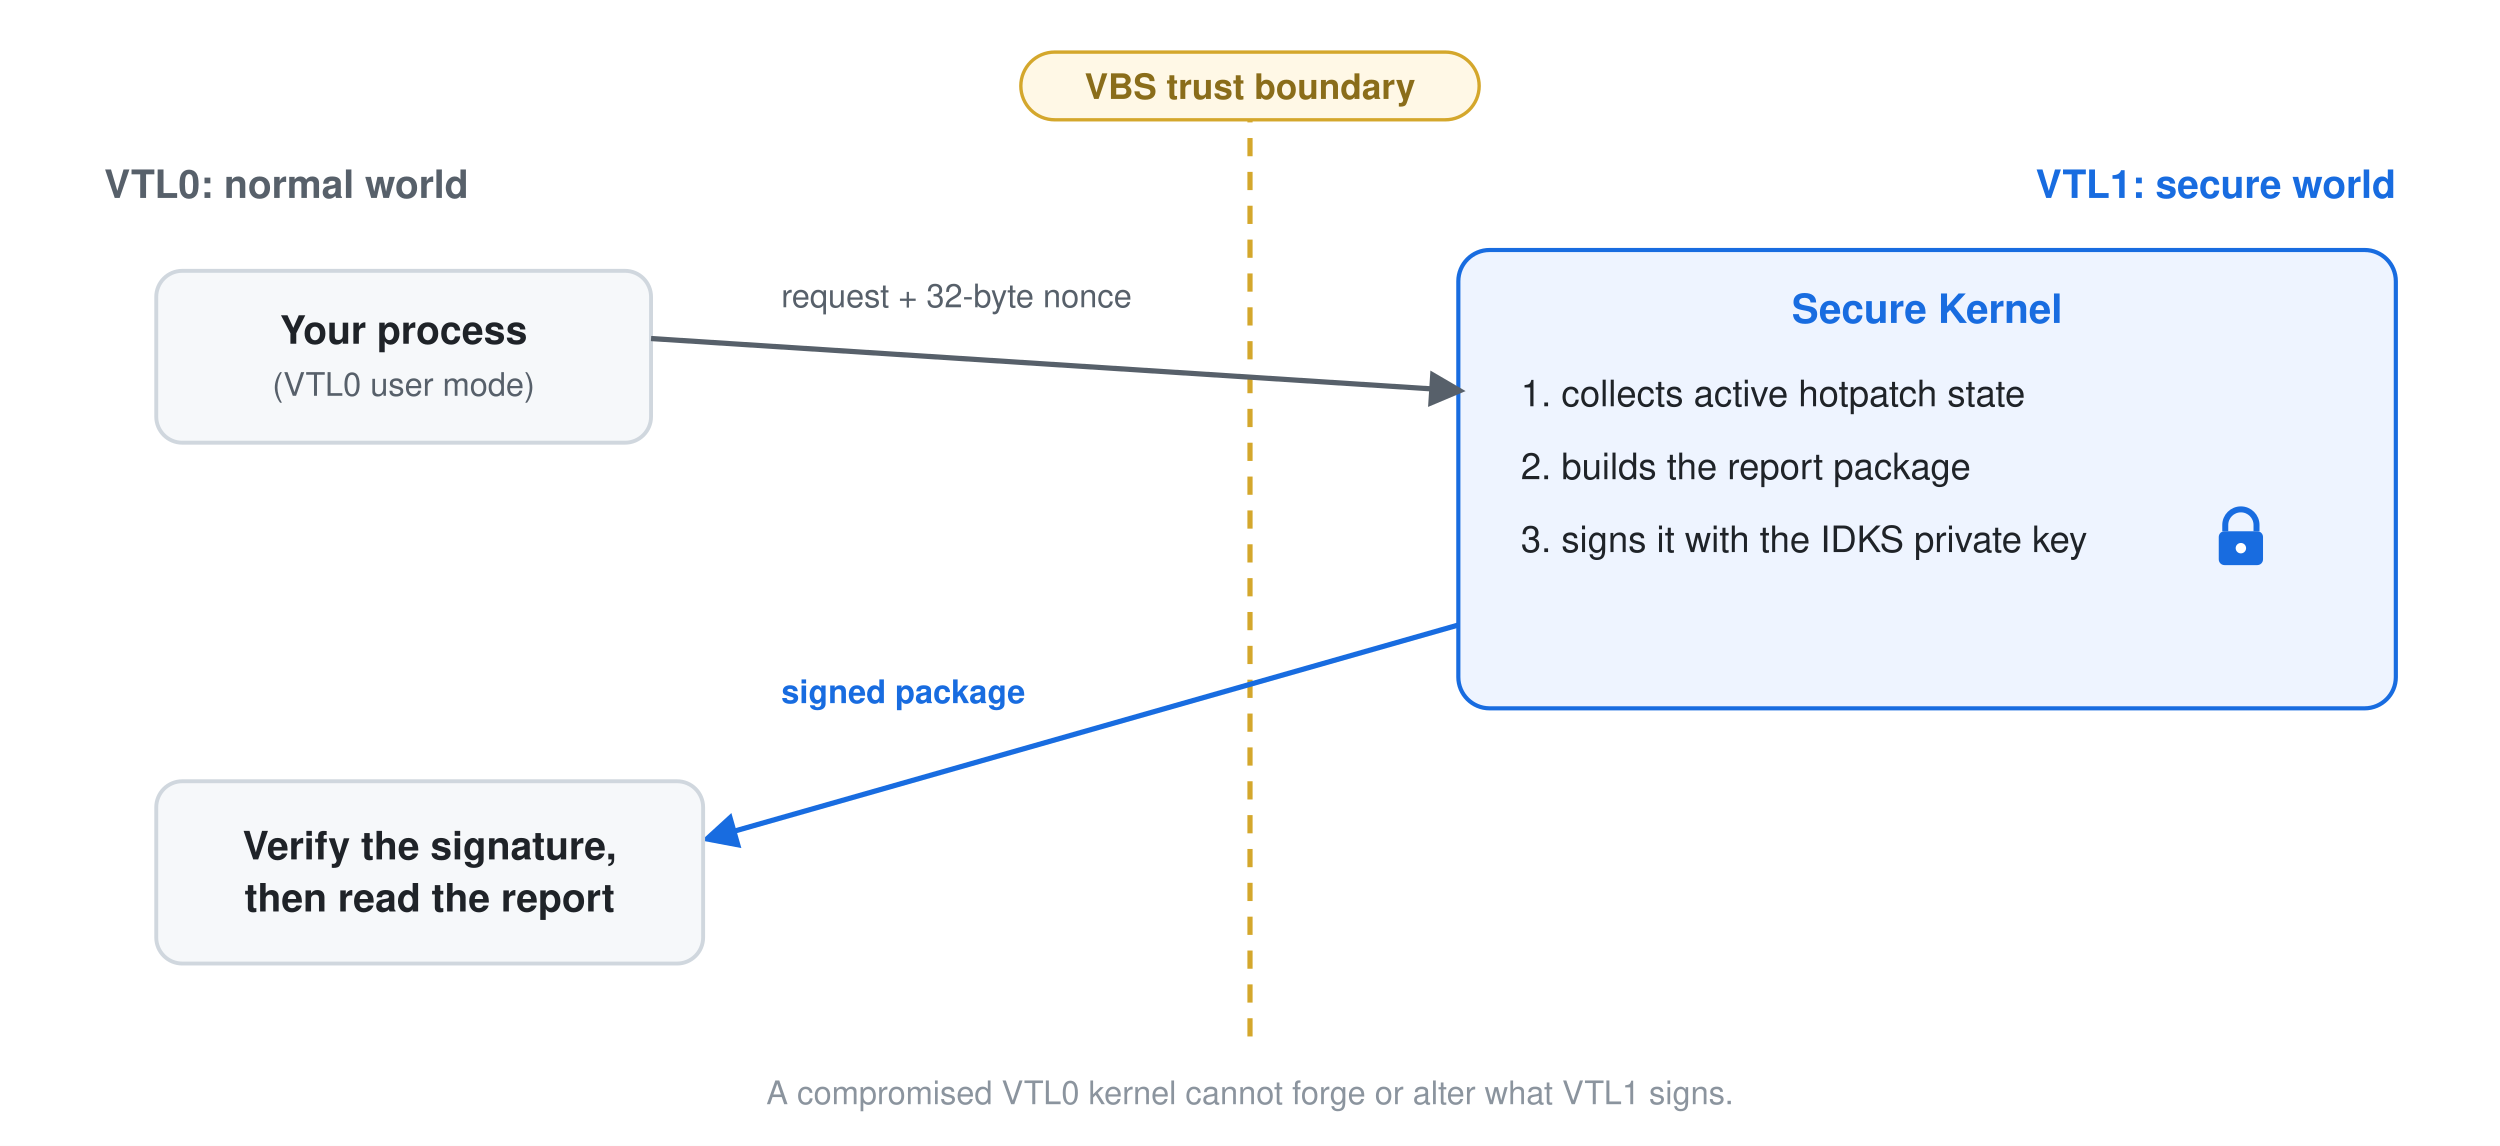
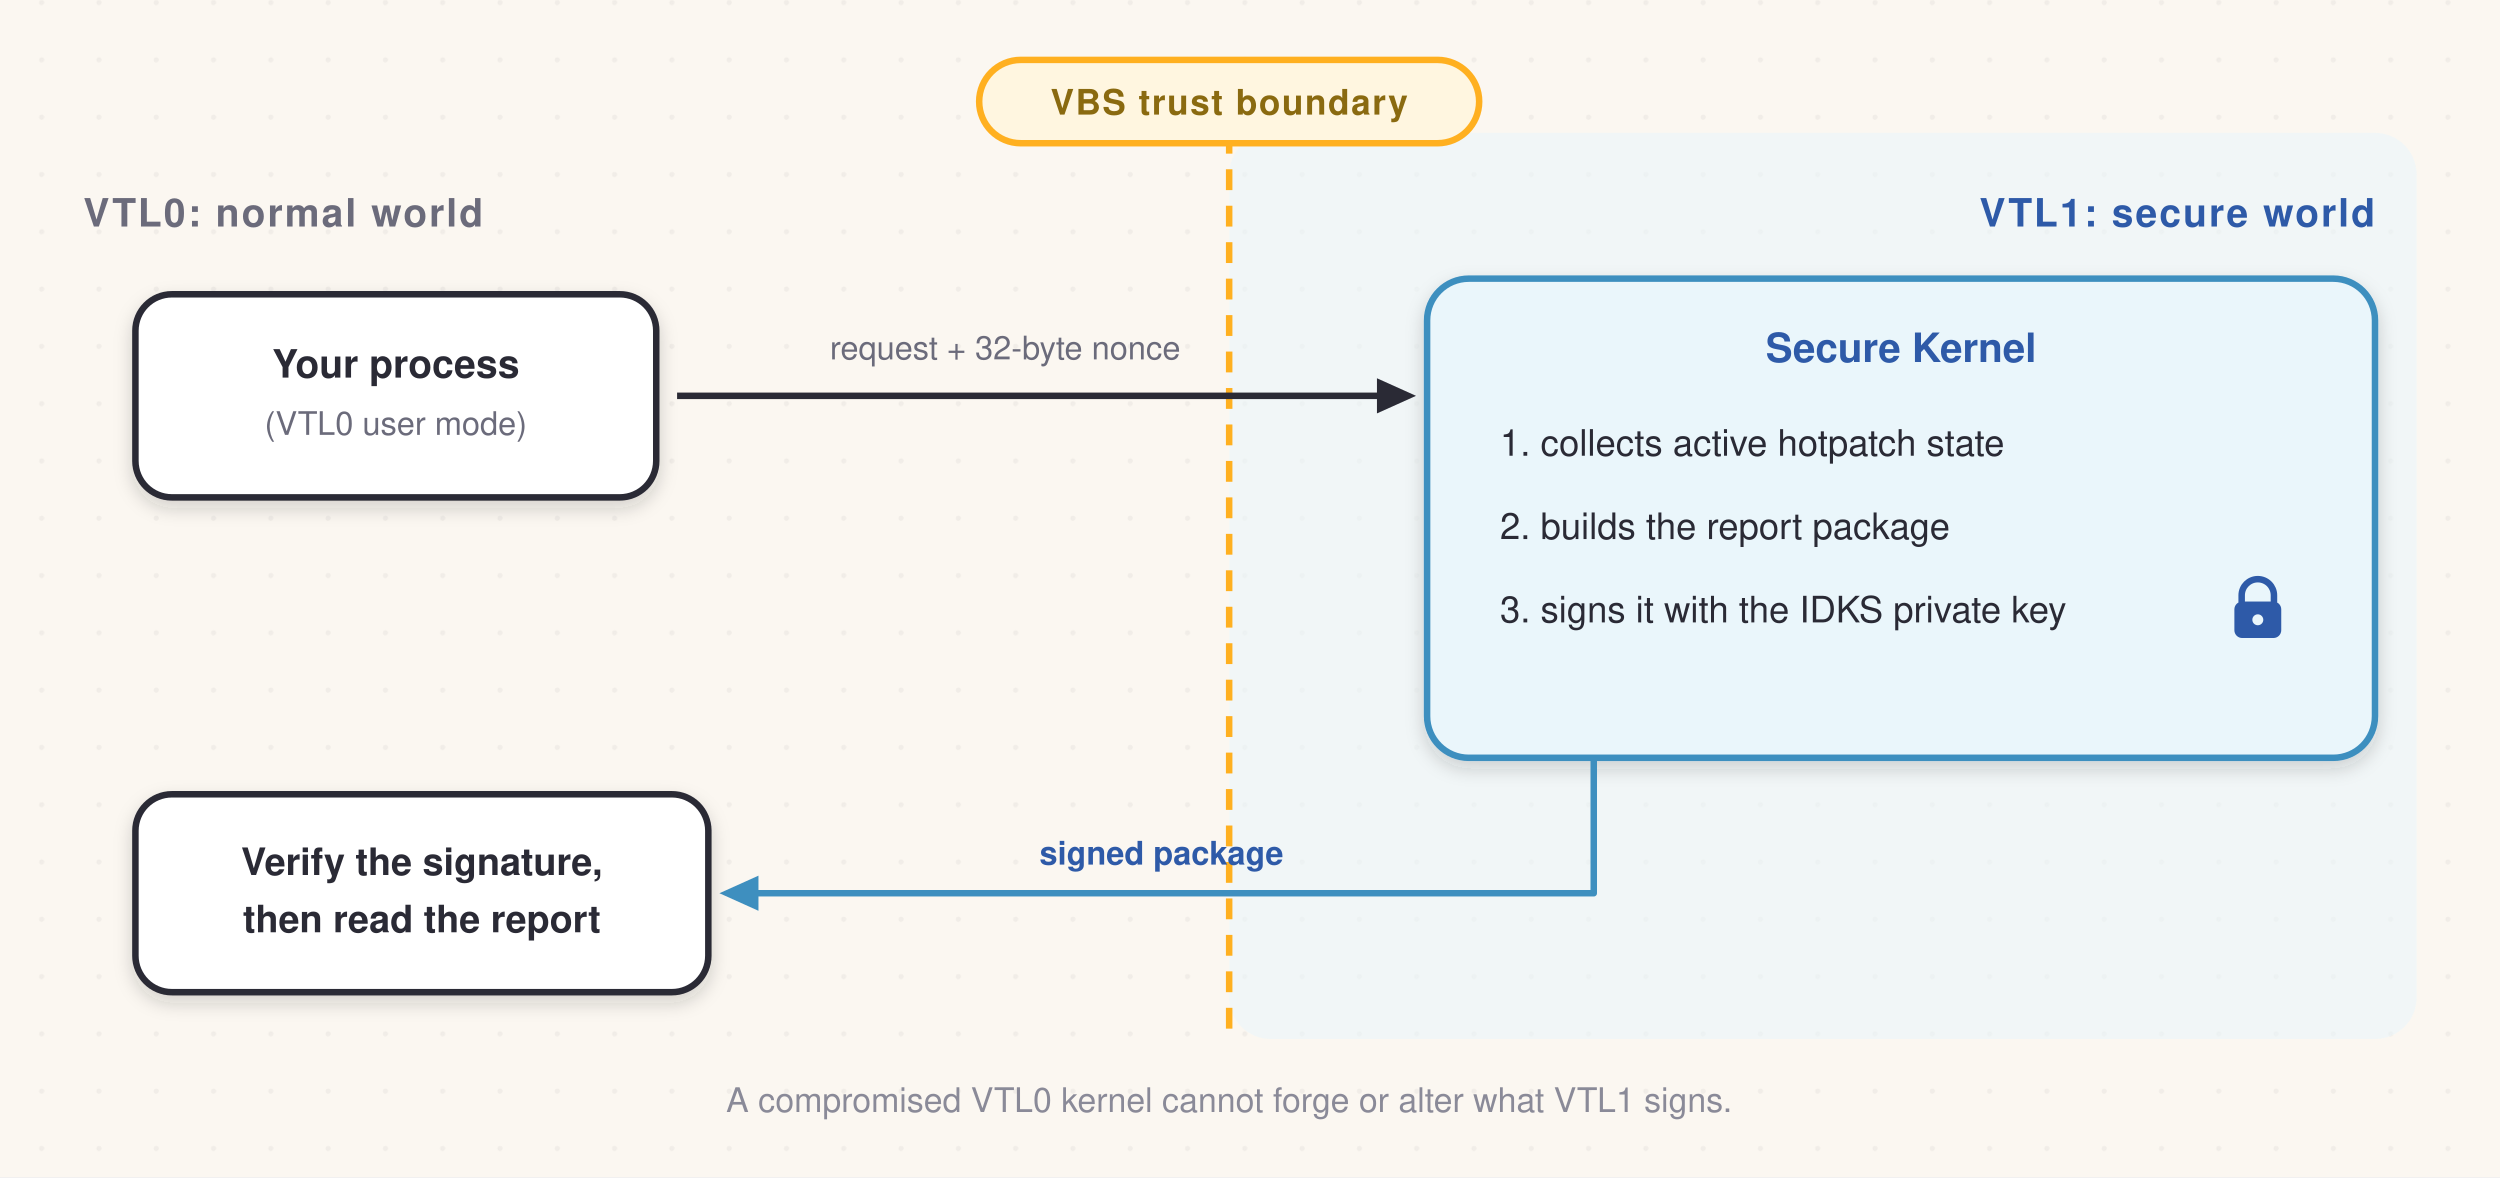
- <svg xmlns="http://www.w3.org/2000/svg" viewBox="0 0 960 440" width="960" height="440" font-family="-apple-system, BlinkMacSystemFont, 'Segoe UI', Helvetica, Arial, sans-serif" role="img" aria-labelledby="t d">
+ <svg xmlns="http://www.w3.org/2000/svg" viewBox="8 1 960 452" width="960" height="452" font-family="-apple-system, BlinkMacSystemFont, 'Segoe UI', Helvetica, Arial, sans-serif" role="img" aria-labelledby="t d">
  <defs>
-     <marker id="a2" viewBox="0 0 10 10" refX="8" refY="5" markerWidth="7" markerHeight="7" orient="auto-start-reverse">
-       <path d="M0,0 L10,5 L0,10 z" fill="#57606a" />
+     <filter id="soft" x="-30%" y="-30%" width="160%" height="170%">
+       <feDropShadow dx="0" dy="3" stdDeviation="3.5" flood-color="#2A2A35" flood-opacity="0.18" />
+     </filter>
+     <pattern id="paper" width="22" height="22" patternUnits="userSpaceOnUse">
+       <circle cx="2" cy="2" r="1" fill="#2A2A35" fill-opacity="0.05" />
+     </pattern>
+     <marker id="a2" viewBox="0 0 10 10" refX="7.5" refY="5" markerWidth="6" markerHeight="6" orient="auto-start-reverse">
+       <path d="M0,0.5 L10,5 L0,9.5 Z" fill="#2A2A35" />
    </marker>
-     <marker id="a2b" viewBox="0 0 10 10" refX="8" refY="5" markerWidth="7" markerHeight="7" orient="auto-start-reverse">
-       <path d="M0,0 L10,5 L0,10 z" fill="#186ce0" />
+     <marker id="a2b" viewBox="0 0 10 10" refX="7.5" refY="5" markerWidth="6" markerHeight="6" orient="auto-start-reverse">
+       <path d="M0,0.5 L10,5 L0,9.5 Z" fill="#3E8FBF" />
    </marker>
  </defs>
-   <rect x="0" y="0" width="960" height="440" fill="#ffffff" />
-   <line x1="480" y1="40" x2="480" y2="400" stroke="#d4a72c" stroke-width="2" stroke-dasharray="7 6" />
-   <rect x="392" y="20" width="176" height="26" rx="13" fill="#fff8e6" stroke="#d4a72c" stroke-width="1.3" />
-   <text x="480" y="38" text-anchor="middle" font-size="13.5" font-weight="700" fill="#8a6d1a">VBS trust boundary</text>
-   <text x="40" y="76" font-size="15" font-weight="700" fill="#57606a">VTL0: normal world</text>
-   <text x="920" y="76" text-anchor="end" font-size="15" font-weight="700" fill="#186ce0">VTL1: secure world</text>
-   <rect x="60" y="104" width="190" height="66" rx="10" fill="#f6f8fa" stroke="#d0d7de" stroke-width="1.5" />
-   <text x="155" y="132" text-anchor="middle" font-size="15" font-weight="700" fill="#1f2328">Your process</text>
-   <text x="155" y="152" text-anchor="middle" font-size="12.5" fill="#57606a">(VTL0 user mode)</text>
-   <rect x="560" y="96" width="360" height="176" rx="12" fill="#eef4ff" stroke="#186ce0" stroke-width="1.6" />
-   <text x="740" y="124" text-anchor="middle" font-size="15.5" font-weight="700" fill="#186ce0">Secure Kernel</text>
-   <text x="584" y="156" font-size="14" fill="#1f2328">1.  collects active hotpatch state</text>
-   <text x="584" y="184" font-size="14" fill="#1f2328">2.  builds the report package</text>
-   <text x="584" y="212" font-size="14" fill="#1f2328">3.  signs it with the IDKS private key</text>
-   <g transform="translate(852,198)">
-     <rect x="0" y="6" width="17" height="13" rx="2.2" fill="#186ce0" />
-     <path d="M2.5,6 V3.6 a6,6 0 0 1 12,0 V6" fill="none" stroke="#186ce0" stroke-width="2.3" />
-     <circle cx="8.5" cy="12.5" r="2" fill="#ffffff" />
+   <rect x="8" y="1" width="960" height="452" fill="#FBF7F1" />
+   <rect x="8" y="1" width="960" height="452" fill="url(#paper)" />
+   <rect x="480" y="52" width="456" height="348" rx="16" fill="#EAF6FB" opacity="0.55" />
+   <line x1="480" y1="52" x2="480" y2="400" stroke="#FFB020" stroke-width="2.5" stroke-dasharray="8 6" />
+   <rect x="384" y="24" width="192" height="32" rx="16" fill="#FFF6E0" stroke="#FFB020" stroke-width="2.5" />
+   <text x="480" y="45" text-anchor="middle" font-size="13.5" font-weight="700" letter-spacing="0.6" fill="#8A6A10">VBS trust boundary</text>
+   <text x="40" y="88" font-size="15" font-weight="700" letter-spacing="0.8" fill="#6B6B7B">VTL0: normal world</text>
+   <text x="920" y="88" text-anchor="end" font-size="15" font-weight="700" letter-spacing="0.8" fill="#2E5AA8">VTL1: secure world</text>
+   <g filter="url(#soft)">
+     <rect x="60" y="114" width="200" height="78" rx="14" fill="#FFFFFF" stroke="#2A2A35" stroke-width="2.5" />
  </g>
-   <line x1="250" y1="130" x2="560" y2="150" stroke="#57606a" stroke-width="2" marker-end="url(#a2)" />
-   <text x="300" y="118" font-size="12.5" fill="#57606a">request + 32-byte nonce</text>
-   <line x1="560" y1="240" x2="272" y2="322" stroke="#186ce0" stroke-width="2" marker-end="url(#a2b)" />
-   <text x="300" y="270" font-size="12.5" font-weight="600" fill="#186ce0">signed package</text>
-   <rect x="60" y="300" width="210" height="70" rx="10" fill="#f6f8fa" stroke="#d0d7de" stroke-width="1.5" />
-   <text x="165" y="330" text-anchor="middle" font-size="15" font-weight="700" fill="#1f2328">Verify the signature,</text>
-   <text x="165" y="350" text-anchor="middle" font-size="15" font-weight="700" fill="#1f2328">then read the report</text>
-   <text x="480" y="424" text-anchor="middle" font-size="12.5" fill="#8b949e">A compromised VTL0 kernel cannot forge or alter what VTL1 signs.</text>
+   <text x="160" y="146" text-anchor="middle" font-size="15" font-weight="700" fill="#2A2A35">Your process</text>
+   <text x="160" y="168" text-anchor="middle" font-size="12.5" fill="#6B6B7B">(VTL0 user mode)</text>
+   <g filter="url(#soft)">
+     <rect x="556" y="108" width="364" height="184" rx="16" fill="#EAF6FB" stroke="#3E8FBF" stroke-width="2.5" />
+   </g>
+   <text x="738" y="140" text-anchor="middle" font-size="15.5" font-weight="700" fill="#2E5AA8">Secure Kernel</text>
+   <text x="584" y="176" font-size="14" fill="#2A2A35">1.  collects active hotpatch state</text>
+   <text x="584" y="208" font-size="14" fill="#2A2A35">2.  builds the report package</text>
+   <text x="584" y="240" font-size="14" fill="#2A2A35">3.  signs it with the IDKS private key</text>
+   <g transform="translate(866,224)">
+     <rect x="0" y="8" width="18" height="14" rx="3" fill="#2E5AA8" />
+     <path d="M2.8,8 V5.6 a6.2,6.2 0 0 1 12.4,0 V8" fill="none" stroke="#2E5AA8" stroke-width="2.5" stroke-linecap="round" />
+     <circle cx="9" cy="15" r="2.1" fill="#EAF6FB" />
+   </g>
+   <line x1="268" y1="153" x2="548" y2="153" stroke="#2A2A35" stroke-width="2.5" marker-end="url(#a2)" />
+   <text x="394" y="139" text-anchor="middle" font-size="12.5" fill="#6B6B7B">request + 32-byte nonce</text>
+   <polyline points="620,292 620,344 288,344" fill="none" stroke="#3E8FBF" stroke-width="2.5" stroke-linejoin="round" marker-end="url(#a2b)" />
+   <text x="454" y="333" text-anchor="middle" font-size="12.5" font-weight="700" fill="#2E5AA8">signed package</text>
+   <g filter="url(#soft)">
+     <rect x="60" y="306" width="220" height="76" rx="14" fill="#FFFFFF" stroke="#2A2A35" stroke-width="2.5" />
+   </g>
+   <text x="170" y="337" text-anchor="middle" font-size="14.5" font-weight="700" fill="#2A2A35">Verify the signature,</text>
+   <text x="170" y="359" text-anchor="middle" font-size="14.5" font-weight="700" fill="#2A2A35">then read the report</text>
+   <text x="480" y="428" text-anchor="middle" font-size="13" fill="#8A8A98">A compromised VTL0 kernel cannot forge or alter what VTL1 signs.</text>
</svg>
